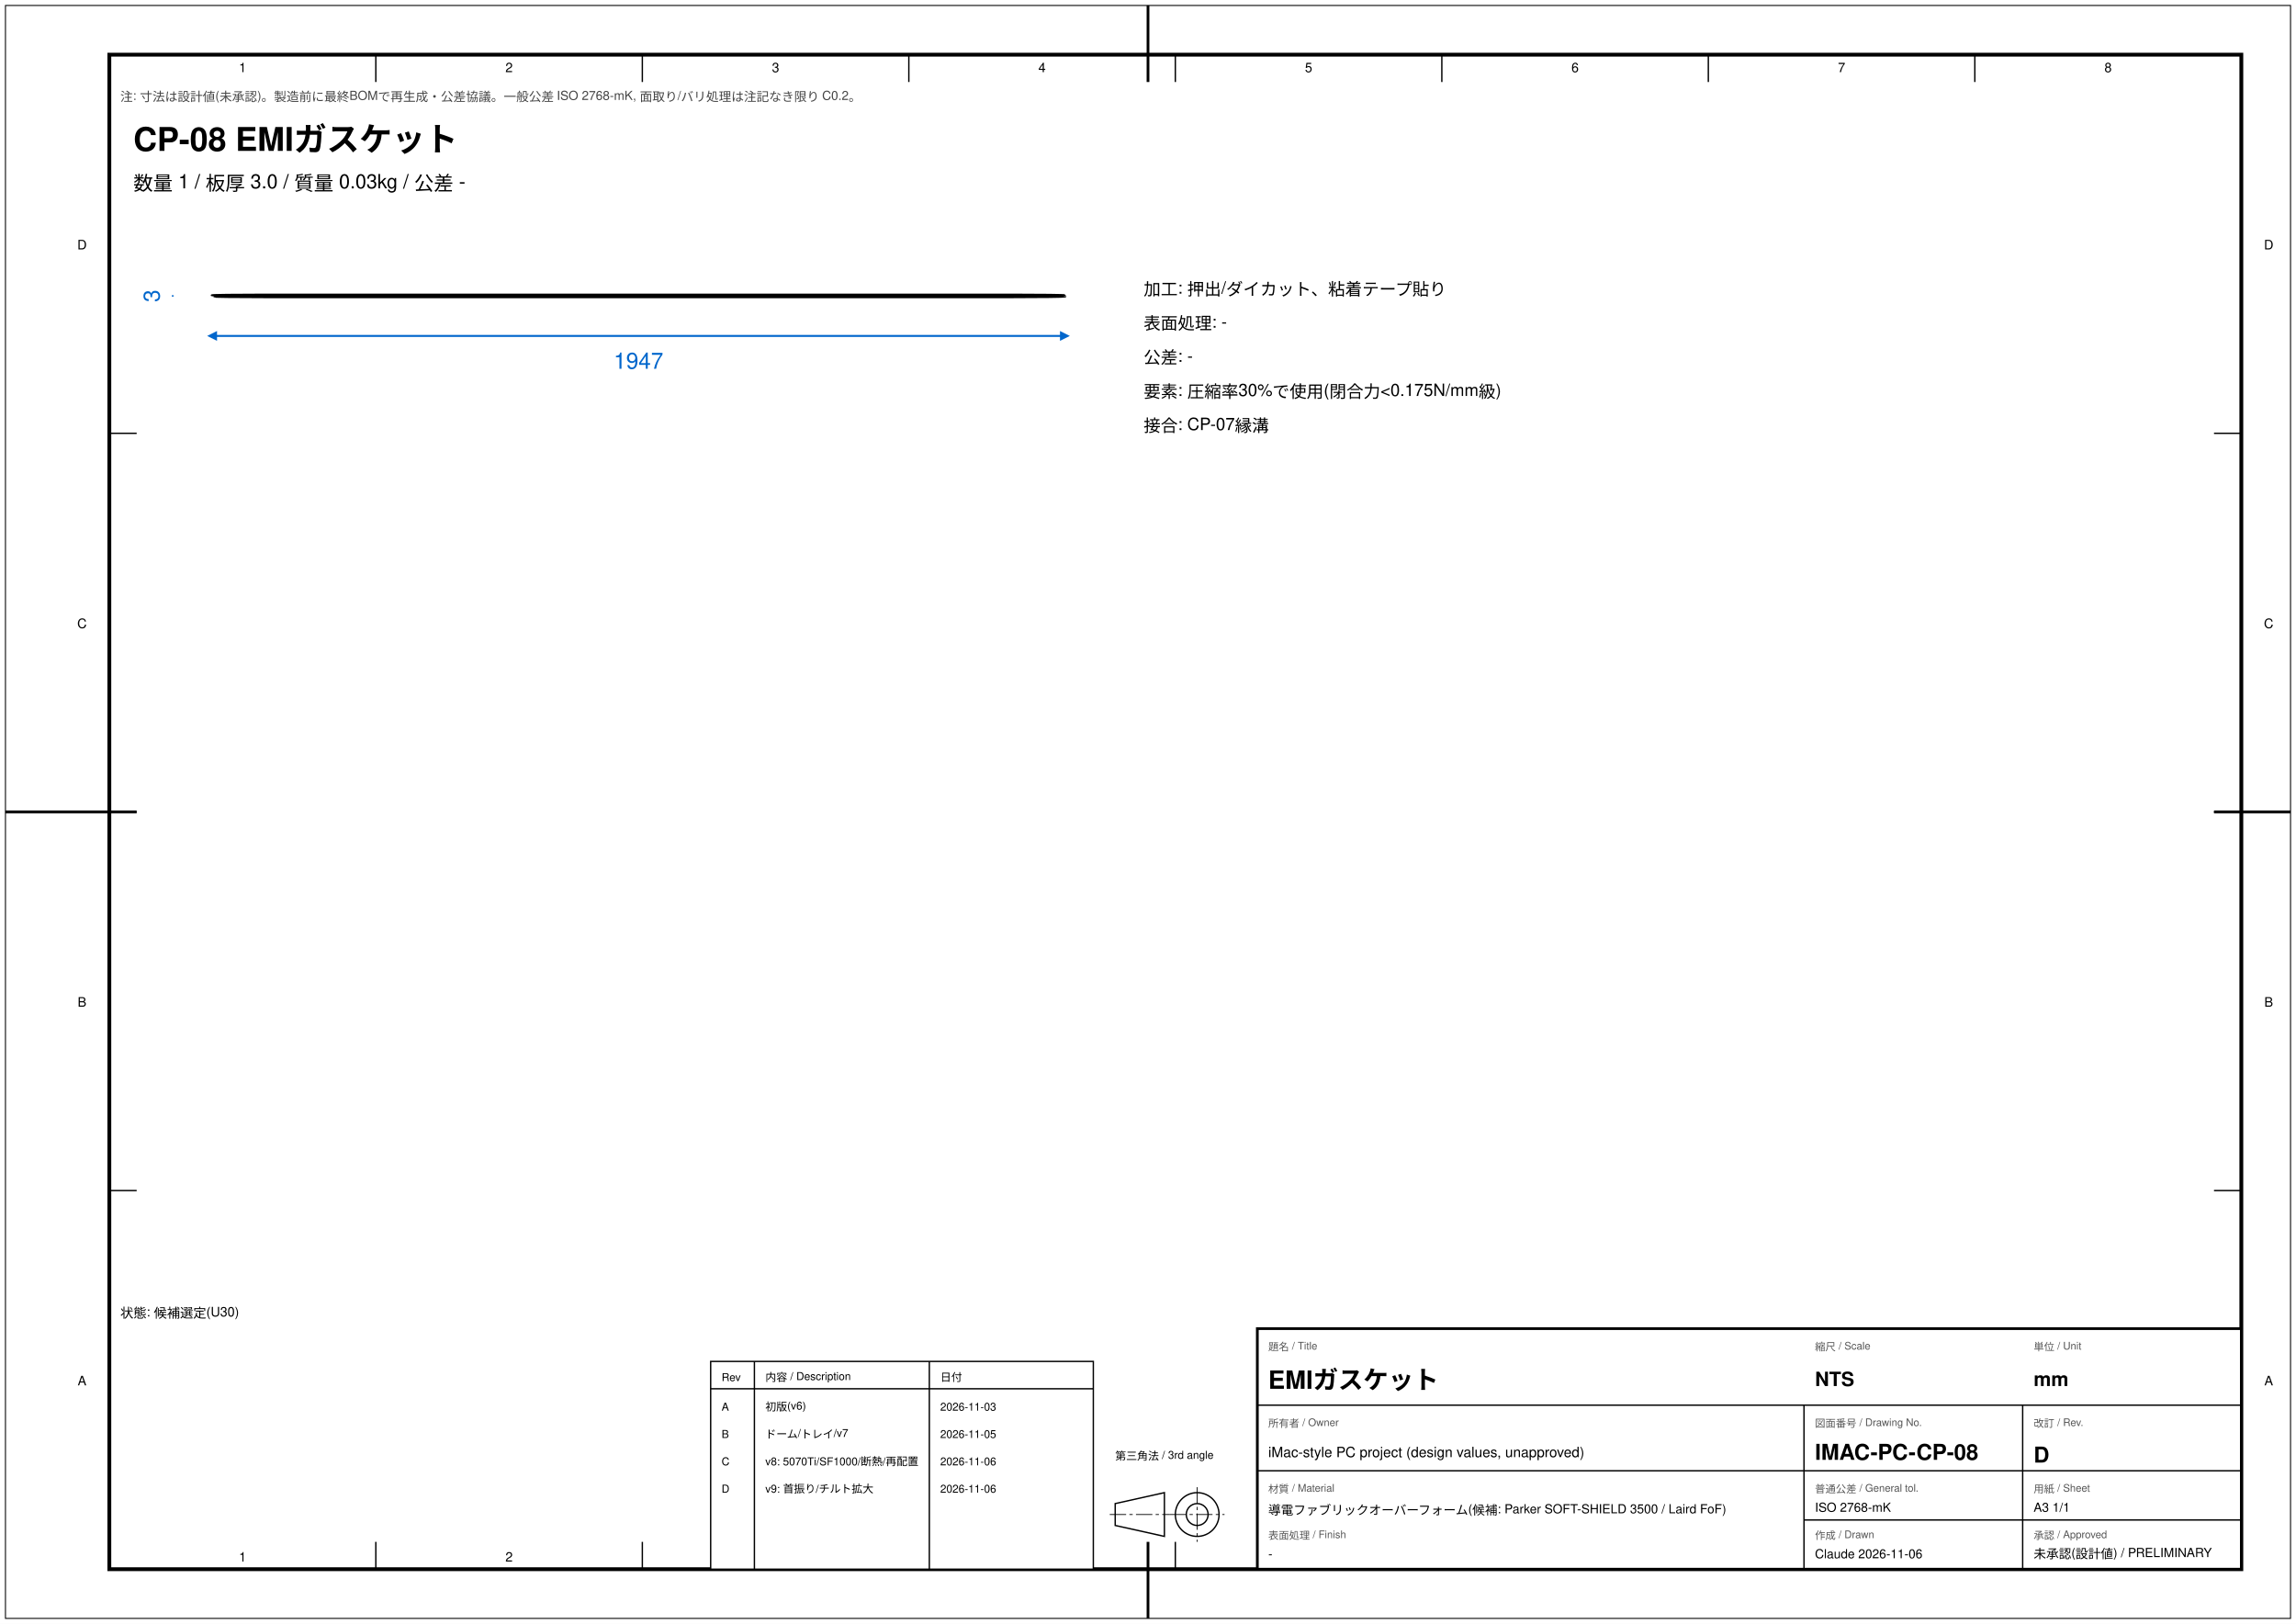
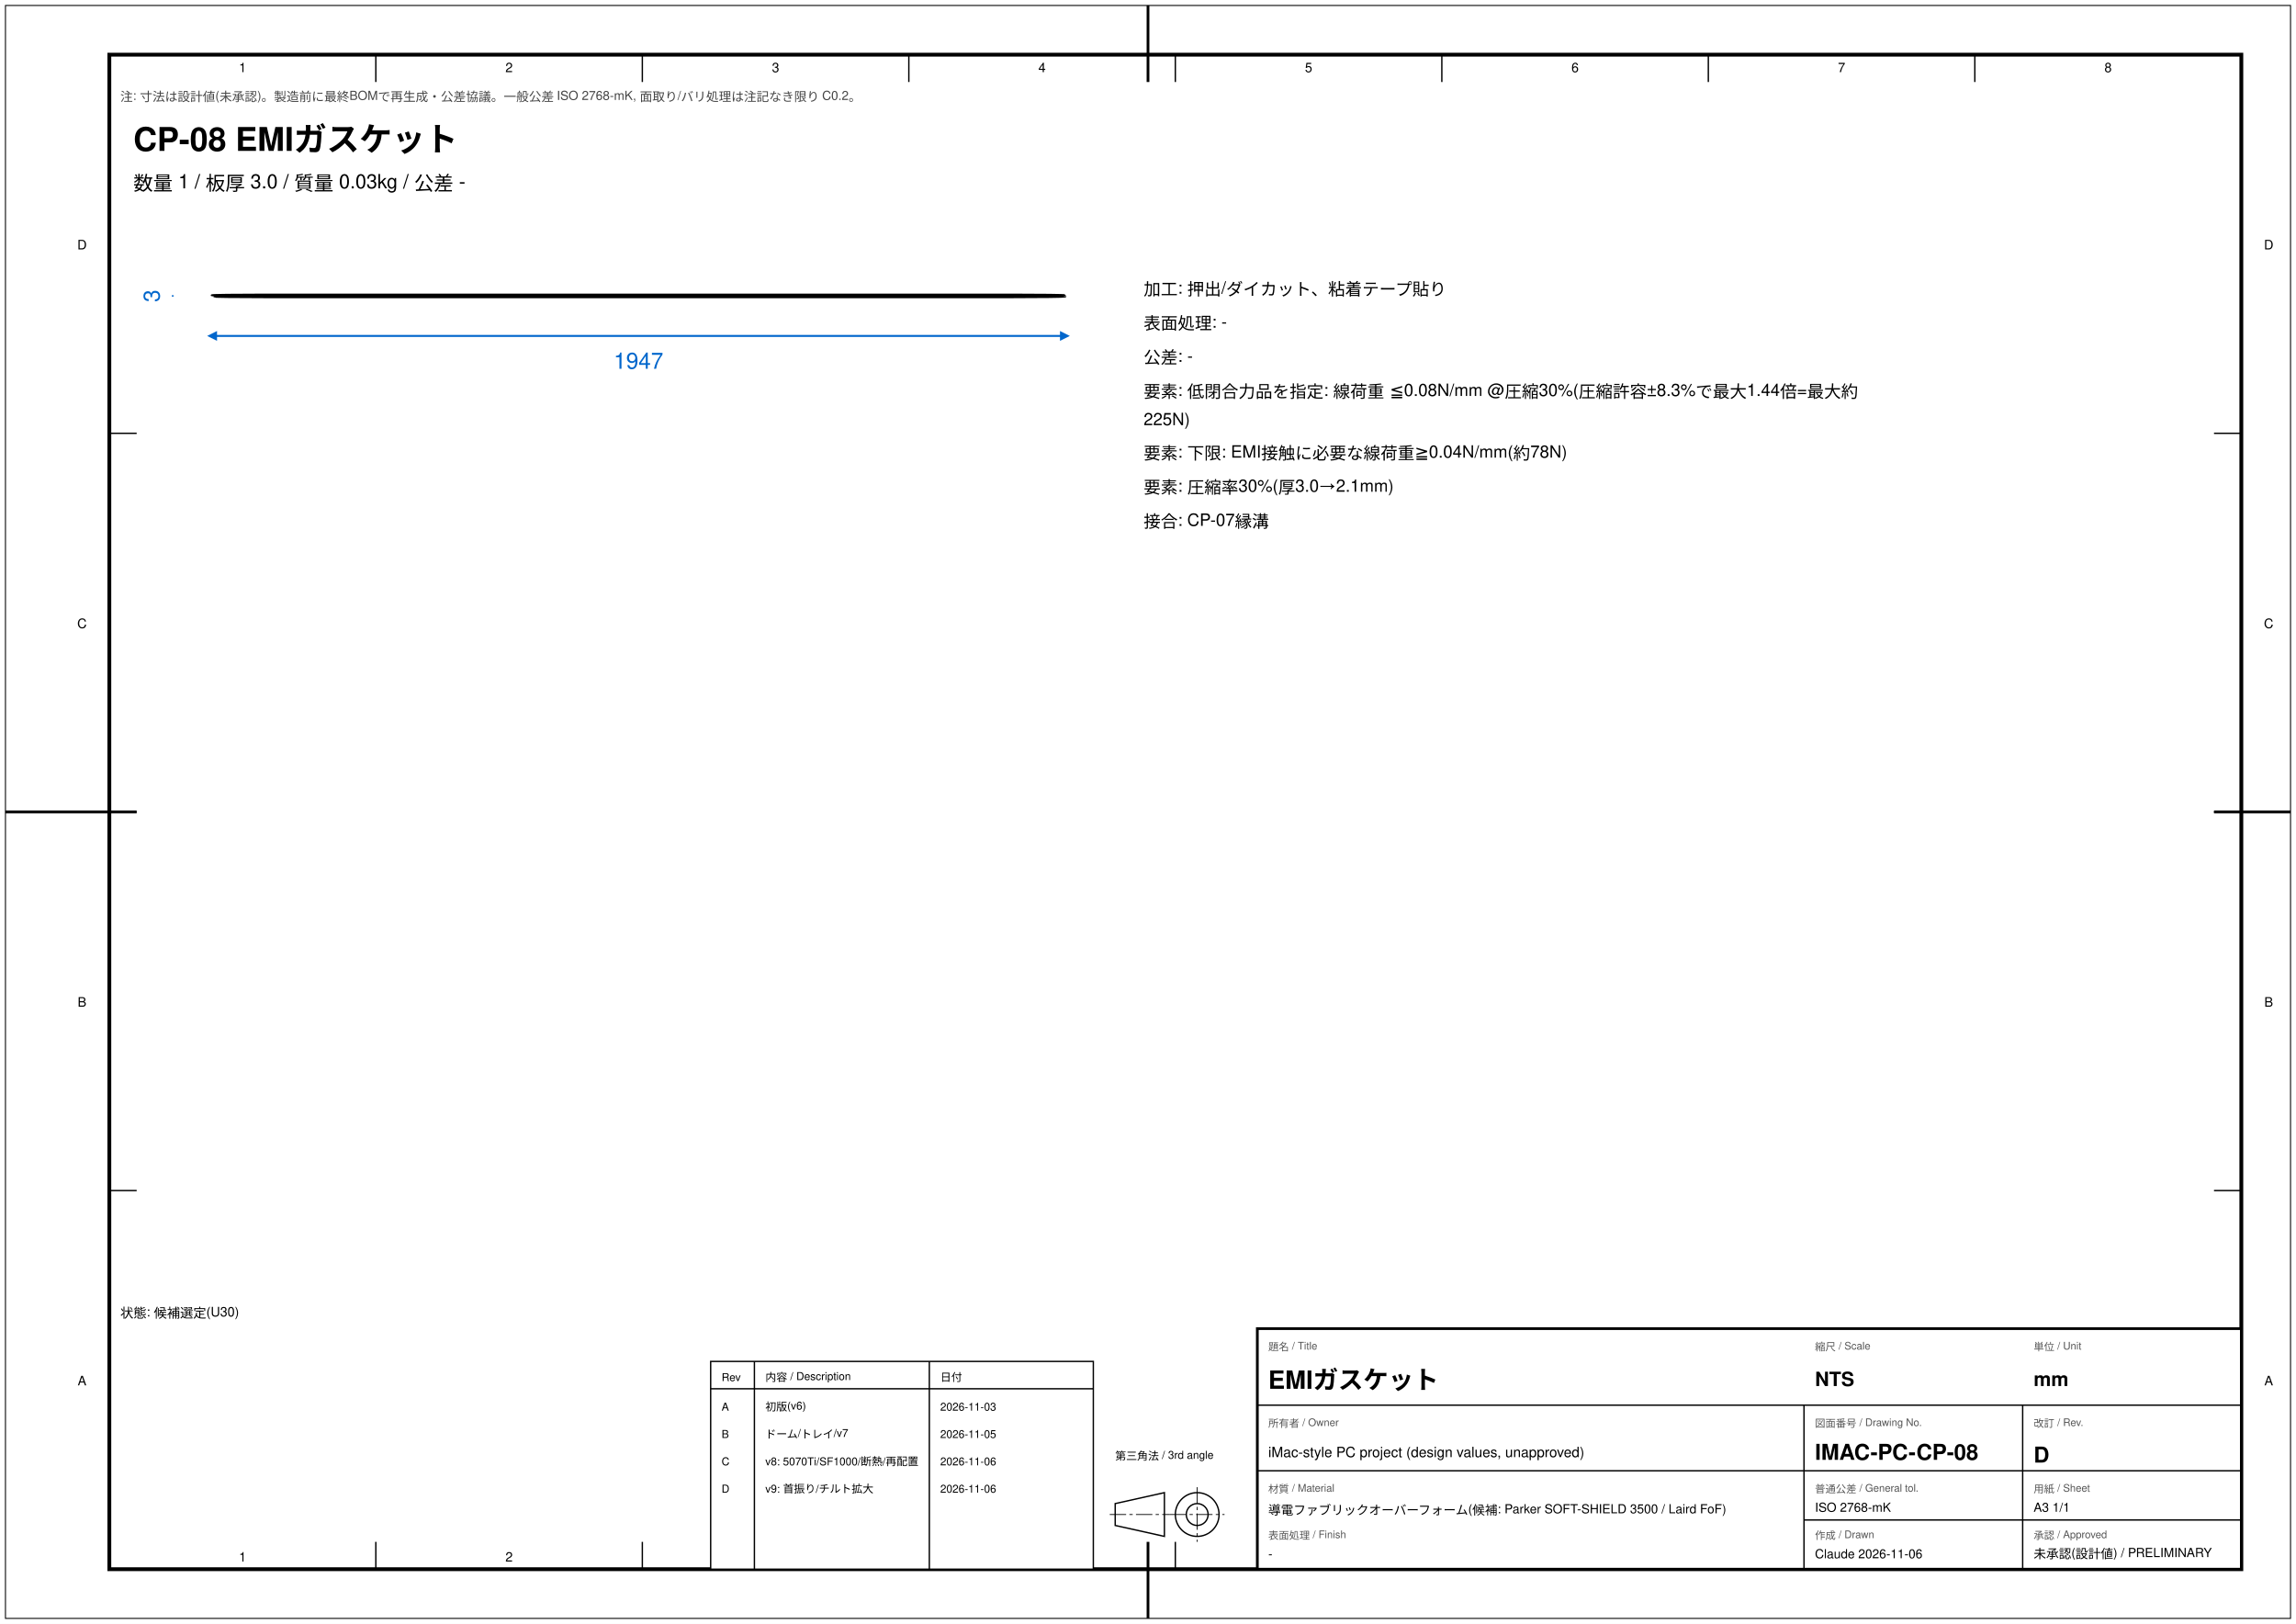
<svg xmlns="http://www.w3.org/2000/svg" viewBox="0 0 420 297" font-family="Helvetica,Arial,sans-serif">
  <defs>
    <marker id="a" markerWidth="5" markerHeight="5" refX="2.5" refY="2.5" orient="auto-start-reverse">
      <path d="M0,0 L5,2.5 L0,5 z" fill="#06c" />
    </marker>
  </defs>
  <rect width="100%" height="100%" fill="#fff" />
  <rect x="1" y="1" width="418" height="295" fill="none" stroke="#000" stroke-width=".18" />
  <rect x="20" y="10" width="390" height="277" fill="none" stroke="#000" stroke-width=".7" />
  <line x1="68.75" y1="10" x2="68.75" y2="15" stroke="#000" stroke-width="0.25" />
  <line x1="68.75" y1="287" x2="68.75" y2="282" stroke="#000" stroke-width="0.25" />
  <text x="44.38" y="13.20" font-size="2.4" text-anchor="middle" font-weight="normal" fill="#000">1</text>
  <text x="44.38" y="285.60" font-size="2.4" text-anchor="middle" font-weight="normal" fill="#000">1</text>
  <line x1="117.5" y1="10" x2="117.5" y2="15" stroke="#000" stroke-width="0.25" />
  <line x1="117.5" y1="287" x2="117.5" y2="282" stroke="#000" stroke-width="0.25" />
  <text x="93.12" y="13.20" font-size="2.4" text-anchor="middle" font-weight="normal" fill="#000">2</text>
  <text x="93.12" y="285.60" font-size="2.4" text-anchor="middle" font-weight="normal" fill="#000">2</text>
  <line x1="166.25" y1="10" x2="166.25" y2="15" stroke="#000" stroke-width="0.25" />
  <line x1="166.25" y1="287" x2="166.25" y2="282" stroke="#000" stroke-width="0.25" />
  <text x="141.88" y="13.20" font-size="2.4" text-anchor="middle" font-weight="normal" fill="#000">3</text>
  <text x="141.88" y="285.60" font-size="2.4" text-anchor="middle" font-weight="normal" fill="#000">3</text>
  <line x1="215.0" y1="10" x2="215.0" y2="15" stroke="#000" stroke-width="0.25" />
  <line x1="215.0" y1="287" x2="215.0" y2="282" stroke="#000" stroke-width="0.25" />
  <text x="190.62" y="13.20" font-size="2.4" text-anchor="middle" font-weight="normal" fill="#000">4</text>
  <text x="190.62" y="285.60" font-size="2.4" text-anchor="middle" font-weight="normal" fill="#000">4</text>
  <line x1="263.75" y1="10" x2="263.75" y2="15" stroke="#000" stroke-width="0.25" />
  <line x1="263.75" y1="287" x2="263.75" y2="282" stroke="#000" stroke-width="0.25" />
  <text x="239.38" y="13.20" font-size="2.4" text-anchor="middle" font-weight="normal" fill="#000">5</text>
  <text x="239.38" y="285.60" font-size="2.4" text-anchor="middle" font-weight="normal" fill="#000">5</text>
  <line x1="312.5" y1="10" x2="312.5" y2="15" stroke="#000" stroke-width="0.25" />
  <line x1="312.5" y1="287" x2="312.5" y2="282" stroke="#000" stroke-width="0.25" />
  <text x="288.12" y="13.20" font-size="2.4" text-anchor="middle" font-weight="normal" fill="#000">6</text>
  <text x="288.12" y="285.60" font-size="2.4" text-anchor="middle" font-weight="normal" fill="#000">6</text>
  <line x1="361.25" y1="10" x2="361.25" y2="15" stroke="#000" stroke-width="0.25" />
  <line x1="361.25" y1="287" x2="361.25" y2="282" stroke="#000" stroke-width="0.25" />
  <text x="336.88" y="13.20" font-size="2.4" text-anchor="middle" font-weight="normal" fill="#000">7</text>
  <text x="336.88" y="285.60" font-size="2.4" text-anchor="middle" font-weight="normal" fill="#000">7</text>
  <text x="385.62" y="13.20" font-size="2.4" text-anchor="middle" font-weight="normal" fill="#000">8</text>
  <text x="385.62" y="285.60" font-size="2.4" text-anchor="middle" font-weight="normal" fill="#000">8</text>
  <line x1="20" y1="79.25" x2="25" y2="79.25" stroke="#000" stroke-width="0.25" />
  <line x1="410" y1="79.25" x2="405" y2="79.25" stroke="#000" stroke-width="0.25" />
  <line x1="20" y1="148.5" x2="25" y2="148.5" stroke="#000" stroke-width="0.25" />
  <line x1="410" y1="148.5" x2="405" y2="148.5" stroke="#000" stroke-width="0.25" />
  <line x1="20" y1="217.75" x2="25" y2="217.75" stroke="#000" stroke-width="0.25" />
  <line x1="410" y1="217.75" x2="405" y2="217.75" stroke="#000" stroke-width="0.25" />
  <text x="15.00" y="45.62" font-size="2.4" text-anchor="middle" font-weight="normal" fill="#000">D</text>
  <text x="415.00" y="45.62" font-size="2.4" text-anchor="middle" font-weight="normal" fill="#000">D</text>
  <text x="15.00" y="114.88" font-size="2.4" text-anchor="middle" font-weight="normal" fill="#000">C</text>
  <text x="415.00" y="114.88" font-size="2.4" text-anchor="middle" font-weight="normal" fill="#000">C</text>
  <text x="15.00" y="184.12" font-size="2.4" text-anchor="middle" font-weight="normal" fill="#000">B</text>
  <text x="415.00" y="184.12" font-size="2.4" text-anchor="middle" font-weight="normal" fill="#000">B</text>
  <text x="15.00" y="253.38" font-size="2.4" text-anchor="middle" font-weight="normal" fill="#000">A</text>
  <text x="415.00" y="253.38" font-size="2.4" text-anchor="middle" font-weight="normal" fill="#000">A</text>
  <line x1="1" y1="148.5" x2="25" y2="148.5" stroke="#000" stroke-width="0.5" />
  <line x1="405" y1="148.5" x2="419" y2="148.5" stroke="#000" stroke-width="0.5" />
  <line x1="210.0" y1="1" x2="210.0" y2="15" stroke="#000" stroke-width="0.5" />
  <line x1="210.0" y1="282" x2="210.0" y2="296" stroke="#000" stroke-width="0.5" />
  <rect x="230" y="243" width="180" height="44" fill="#fff" stroke="#000" stroke-width=".5" />
  <line x1="230" y1="257" x2="410" y2="257" stroke="#000" stroke-width="0.25" />
  <line x1="230" y1="269" x2="410" y2="269" stroke="#000" stroke-width="0.25" />
  <line x1="330" y1="257" x2="330" y2="287" stroke="#000" stroke-width="0.25" />
  <line x1="370" y1="257" x2="370" y2="287" stroke="#000" stroke-width="0.25" />
  <line x1="330" y1="278" x2="410" y2="278" stroke="#000" stroke-width="0.25" />
  <text x="232.00" y="247.00" font-size="1.9" text-anchor="start" font-weight="normal" fill="#555">題名 / Title</text>
  <text x="232.00" y="254.00" font-size="4.6" text-anchor="start" font-weight="bold" fill="#000">EMIガスケット</text>
  <text x="232.00" y="261.00" font-size="1.9" text-anchor="start" font-weight="normal" fill="#555">所有者 / Owner</text>
  <text x="232.00" y="266.50" font-size="2.6" text-anchor="start" font-weight="normal" fill="#000">iMac-style PC project (design values, unapproved)</text>
  <text x="232.00" y="273.00" font-size="1.9" text-anchor="start" font-weight="normal" fill="#555">材質 / Material</text>
  <text x="232.00" y="277.00" font-size="2.3" text-anchor="start" font-weight="normal" fill="#000">導電ファブリックオーバーフォーム(候補: Parker SOFT-SHIELD 3500 / Laird FoF)</text>
  <text x="232.00" y="281.50" font-size="1.9" text-anchor="start" font-weight="normal" fill="#555">表面処理 / Finish</text>
  <text x="232.00" y="285.00" font-size="2.3" text-anchor="start" font-weight="normal" fill="#000">-</text>
  <text x="332.00" y="261.00" font-size="1.9" text-anchor="start" font-weight="normal" fill="#555">図面番号 / Drawing No.</text>
  <text x="332.00" y="267.00" font-size="4.0" text-anchor="start" font-weight="bold" fill="#000">IMAC-PC-CP-08</text>
  <text x="332.00" y="273.00" font-size="1.9" text-anchor="start" font-weight="normal" fill="#555">普通公差 / General tol.</text>
  <text x="332.00" y="276.50" font-size="2.3" text-anchor="start" font-weight="normal" fill="#000">ISO 2768-mK</text>
  <text x="372.00" y="261.00" font-size="1.9" text-anchor="start" font-weight="normal" fill="#555">改訂 / Rev.</text>
  <text x="372.00" y="267.50" font-size="4.0" text-anchor="start" font-weight="bold" fill="#000">D</text>
  <text x="372.00" y="273.00" font-size="1.9" text-anchor="start" font-weight="normal" fill="#555">用紙 / Sheet</text>
  <text x="372.00" y="276.50" font-size="2.3" text-anchor="start" font-weight="normal" fill="#000">A3  1/1</text>
  <text x="332.00" y="247.00" font-size="1.9" text-anchor="start" font-weight="normal" fill="#555">縮尺 / Scale</text>
  <text x="332.00" y="253.50" font-size="3.6" text-anchor="start" font-weight="bold" fill="#000">NTS</text>
  <text x="372.00" y="247.00" font-size="1.9" text-anchor="start" font-weight="normal" fill="#555">単位 / Unit</text>
  <text x="372.00" y="253.50" font-size="3.6" text-anchor="start" font-weight="bold" fill="#000">mm</text>
  <text x="332.00" y="281.50" font-size="1.9" text-anchor="start" font-weight="normal" fill="#555">作成 / Drawn</text>
  <text x="332.00" y="285.00" font-size="2.3" text-anchor="start" font-weight="normal" fill="#000">Claude 2026-11-06</text>
  <text x="372.00" y="281.50" font-size="1.9" text-anchor="start" font-weight="normal" fill="#555">承認 / Approved</text>
  <text x="372.00" y="285.00" font-size="2.3" text-anchor="start" font-weight="normal" fill="#000">未承認(設計値) / PRELIMINARY</text>
  <g transform="translate(204,273)" stroke="#000" stroke-width=".25" fill="none">
    <path d="M0,2 L9,0 L9,8 L0,6 Z" />
    <line x1="-1" y1="4" x2="10" y2="4" stroke="#000" stroke-width="0.15" stroke-dasharray="3,0.6,0.6,0.6" />
    <circle cx="15" cy="4" r="4" />
    <circle cx="15" cy="4" r="2" />
    <line x1="10" y1="4" x2="20" y2="4" stroke="#000" stroke-width="0.15" stroke-dasharray="3,0.6,0.6,0.6" />
    <line x1="15" y1="-1" x2="15" y2="9" stroke="#000" stroke-width="0.15" stroke-dasharray="3,0.6,0.6,0.6" />
  </g>
  <text x="204.00" y="267.00" font-size="2.0" text-anchor="start" font-weight="normal" fill="#000">第三角法 / 3rd angle</text>
  <rect x="130" y="249" width="70" height="38" fill="#fff" stroke="#000" stroke-width=".25" />
  <line x1="130" y1="254" x2="200" y2="254" stroke="#000" stroke-width="0.25" />
  <line x1="138" y1="249" x2="138" y2="287" stroke="#000" stroke-width="0.25" />
  <line x1="170" y1="249" x2="170" y2="287" stroke="#000" stroke-width="0.25" />
  <text x="132.00" y="252.60" font-size="2.0" text-anchor="start" font-weight="normal" fill="#000">Rev</text>
  <text x="140.00" y="252.60" font-size="2.0" text-anchor="start" font-weight="normal" fill="#000">内容 / Description</text>
  <text x="172.00" y="252.60" font-size="2.0" text-anchor="start" font-weight="normal" fill="#000">日付</text>
  <text x="132.00" y="258.00" font-size="2.0" text-anchor="start" font-weight="normal" fill="#000">A</text>
  <text x="140.00" y="258.00" font-size="2.0" text-anchor="start" font-weight="normal" fill="#000">初版(v6)</text>
  <text x="172.00" y="258.00" font-size="2.0" text-anchor="start" font-weight="normal" fill="#000">2026-11-03</text>
  <text x="132.00" y="263.00" font-size="2.0" text-anchor="start" font-weight="normal" fill="#000">B</text>
  <text x="140.00" y="263.00" font-size="2.0" text-anchor="start" font-weight="normal" fill="#000">ドーム/トレイ/v7</text>
  <text x="172.00" y="263.00" font-size="2.0" text-anchor="start" font-weight="normal" fill="#000">2026-11-05</text>
  <text x="132.00" y="268.00" font-size="2.0" text-anchor="start" font-weight="normal" fill="#000">C</text>
  <text x="140.00" y="268.00" font-size="2.0" text-anchor="start" font-weight="normal" fill="#000">v8: 5070Ti/SF1000/断熱/再配置</text>
  <text x="172.00" y="268.00" font-size="2.0" text-anchor="start" font-weight="normal" fill="#000">2026-11-06</text>
  <text x="132.00" y="273.00" font-size="2.0" text-anchor="start" font-weight="normal" fill="#000">D</text>
  <text x="140.00" y="273.00" font-size="2.0" text-anchor="start" font-weight="normal" fill="#000">v9: 首振り/チルト拡大</text>
  <text x="172.00" y="273.00" font-size="2.0" text-anchor="start" font-weight="normal" fill="#000">2026-11-06</text>
  <text x="22.00" y="241.00" font-size="2.4" text-anchor="start" font-weight="normal" fill="#000">状態: 候補選定(U30)</text>
  <text x="22.00" y="18.50" font-size="2.3" text-anchor="start" font-weight="normal" fill="#444">注: 寸法は設計値(未承認)。製造前に最終BOMで再生成・公差協議。一般公差 ISO 2768-mK, 面取り/バリ処理は注記なき限り C0.2。</text>
  <g transform="translate(22,18) scale(1.2)">
    <text x="2" y="8" font-size="5" font-weight="bold">CP-08 EMIガスケット</text>
    <text x="2" y="14" font-size="3">数量 1 / 板厚 3.0 / 質量 0.03kg / 公差 -</text>
    <rect x="14" y="30" width="130.0" height="0.2" rx="8.0" fill="#eef2f6" stroke="#000" stroke-width=".5" />
    <line x1="14" y1="36.2" x2="144.0" y2="36.2" stroke="#06c" stroke-width=".3" marker-start="url(#a)" marker-end="url(#a)" />
    <text x="79.0" y="41.2" font-size="3.4" text-anchor="middle" fill="#06c">1947</text>
    <line x1="8" y1="30" x2="8" y2="30.2" stroke="#06c" stroke-width=".3" />
    <text x="6" y="30.1" font-size="3.4" text-anchor="middle" fill="#06c" transform="rotate(-90 6 30.10015)">3</text>
    <text x="156" y="30" font-size="2.6">加工: 押出/ダイカット、粘着テープ貼り</text>
    <text x="156" y="35.2" font-size="2.6">表面処理: -</text>
    <text x="156" y="40.4" font-size="2.6">公差: -</text>
-     <text x="156" y="45.6" font-size="2.6">要素: 圧縮率30%で使用(閉合力&lt;0.175N/mm級)</text>
-     <text x="156" y="50.8" font-size="2.6">接合: CP-07縁溝</text>
+     <text x="156" y="45.6" font-size="2.6">要素: 低閉合力品を指定: 線荷重 ≦0.08N/mm @圧縮30%(圧縮許容±8.3%で最大1.44倍=最大約</text>
+     <text x="156" y="49.8" font-size="2.6">225N)</text>
+     <text x="156" y="55" font-size="2.6">要素: 下限: EMI接触に必要な線荷重≧0.04N/mm(約78N)</text>
+     <text x="156" y="60.2" font-size="2.6">要素: 圧縮率30%(厚3.0→2.1mm)</text>
+     <text x="156" y="65.4" font-size="2.6">接合: CP-07縁溝</text>
  </g>
</svg>
